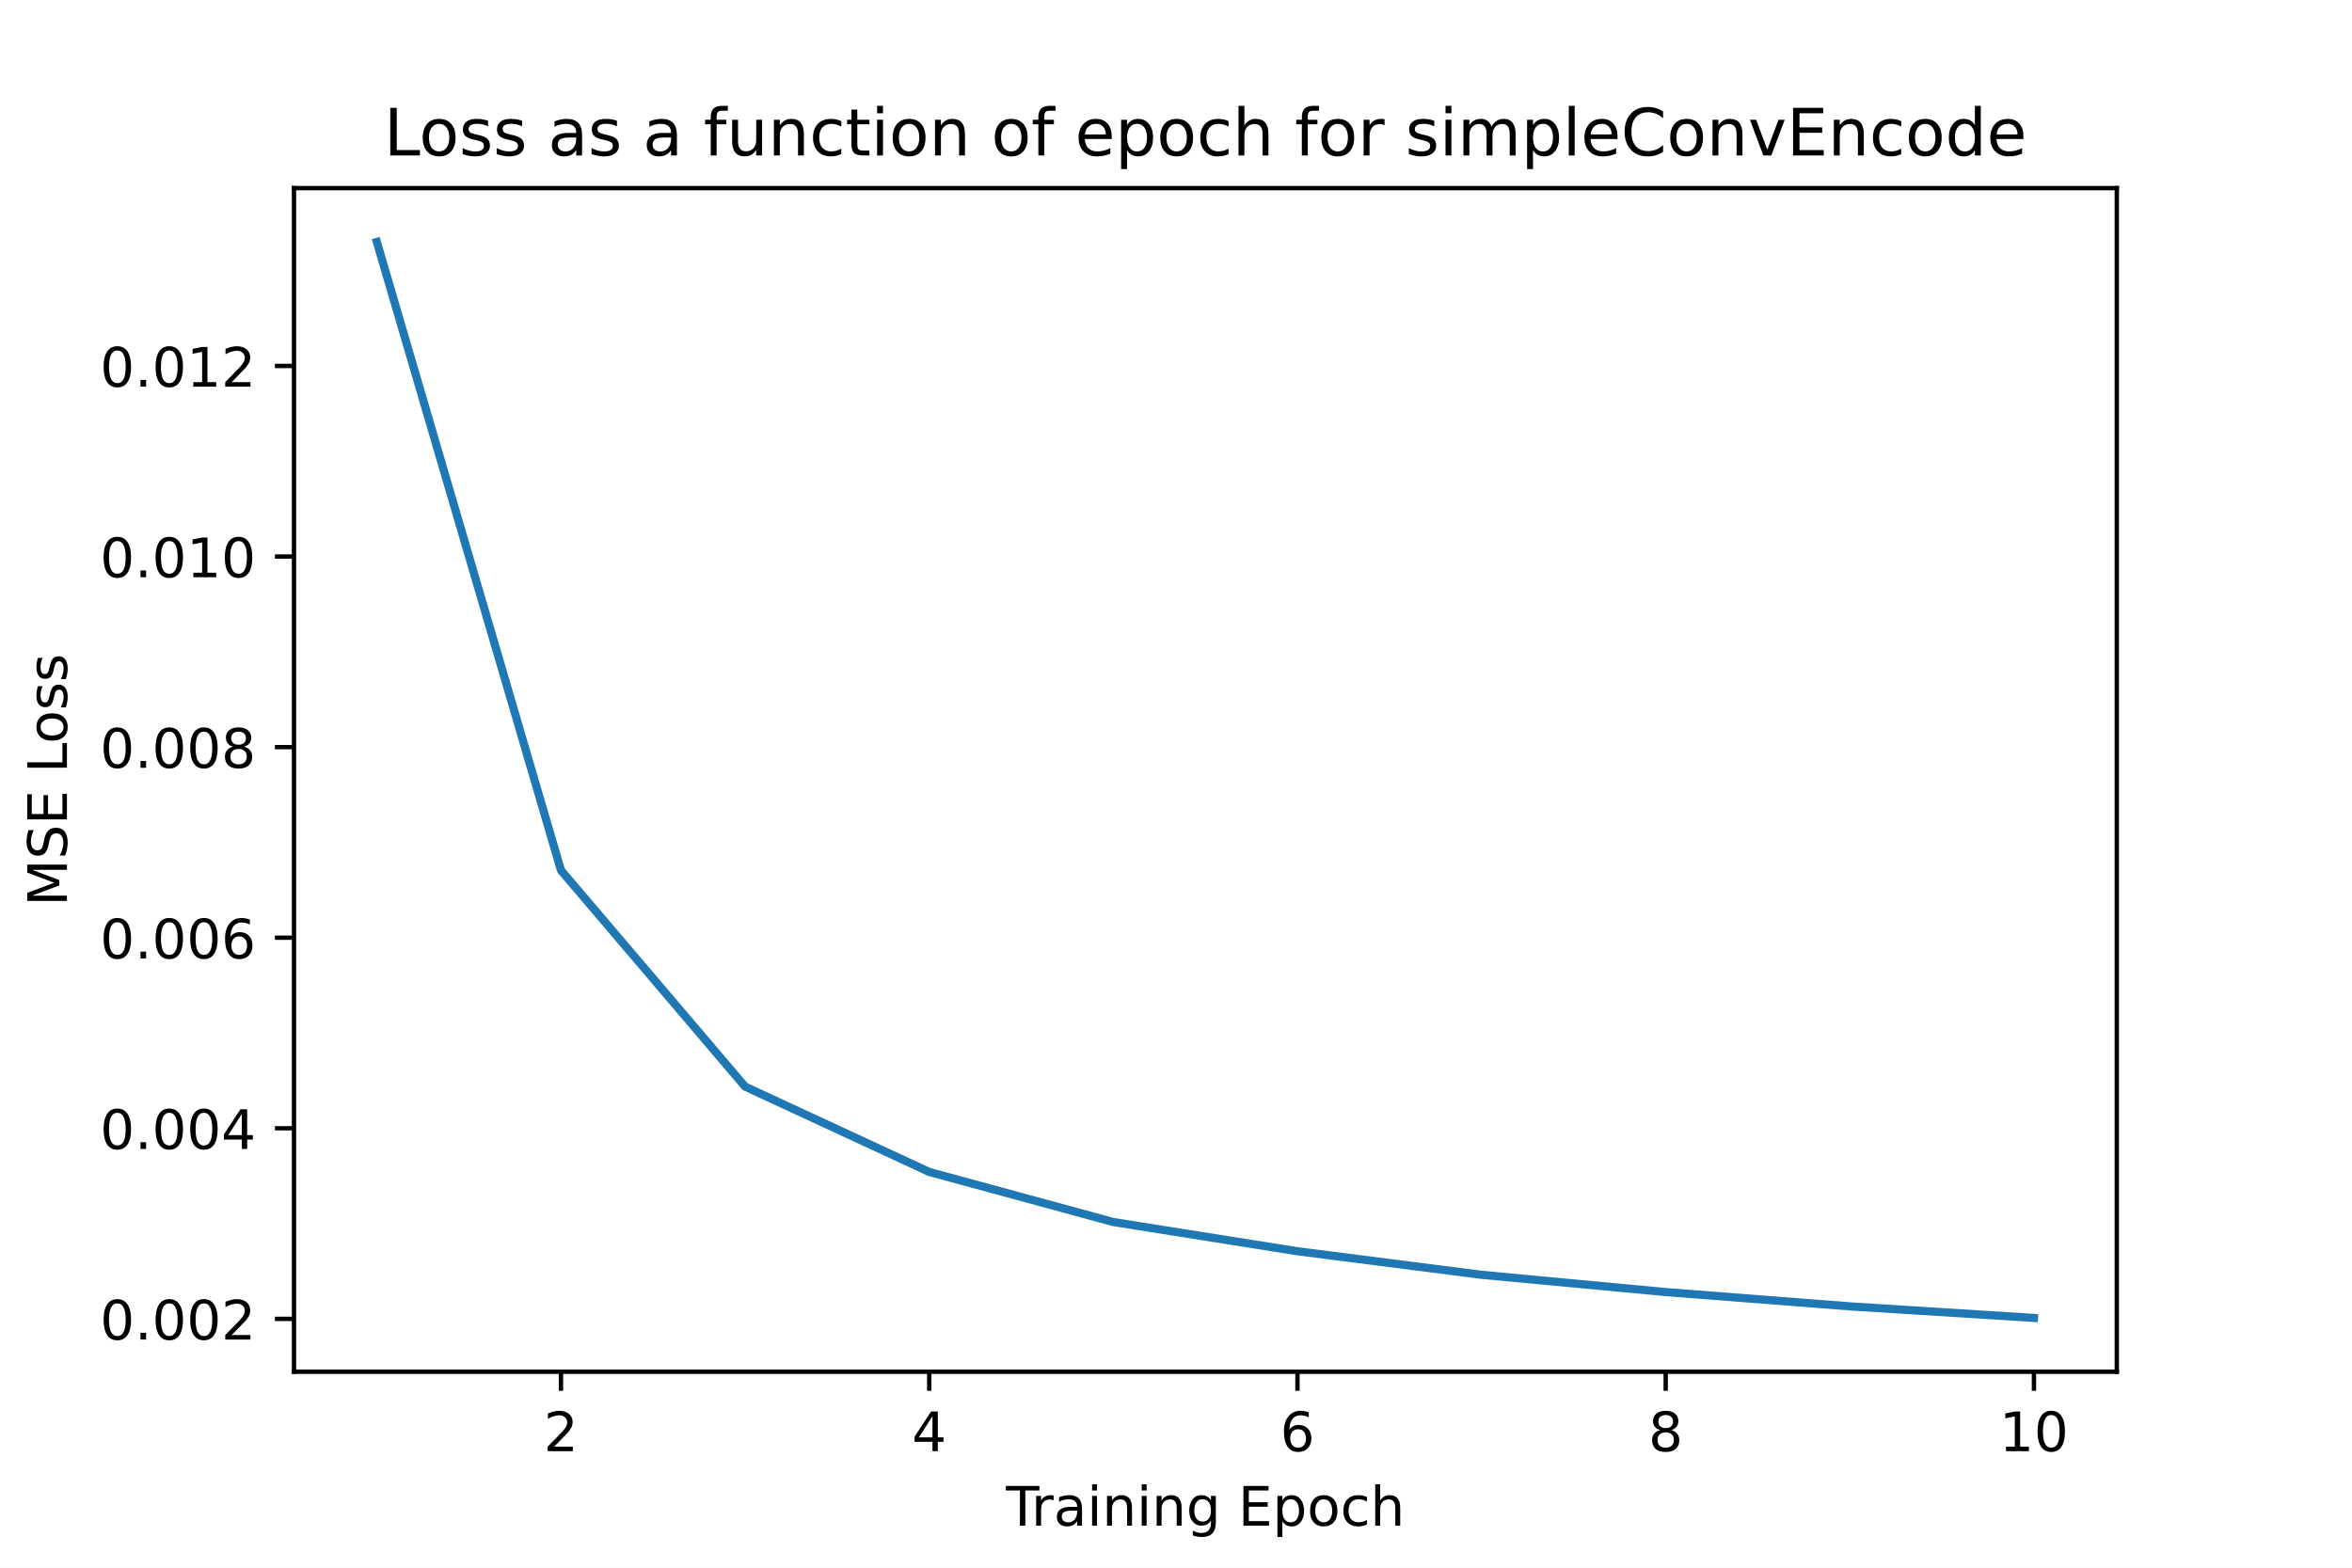
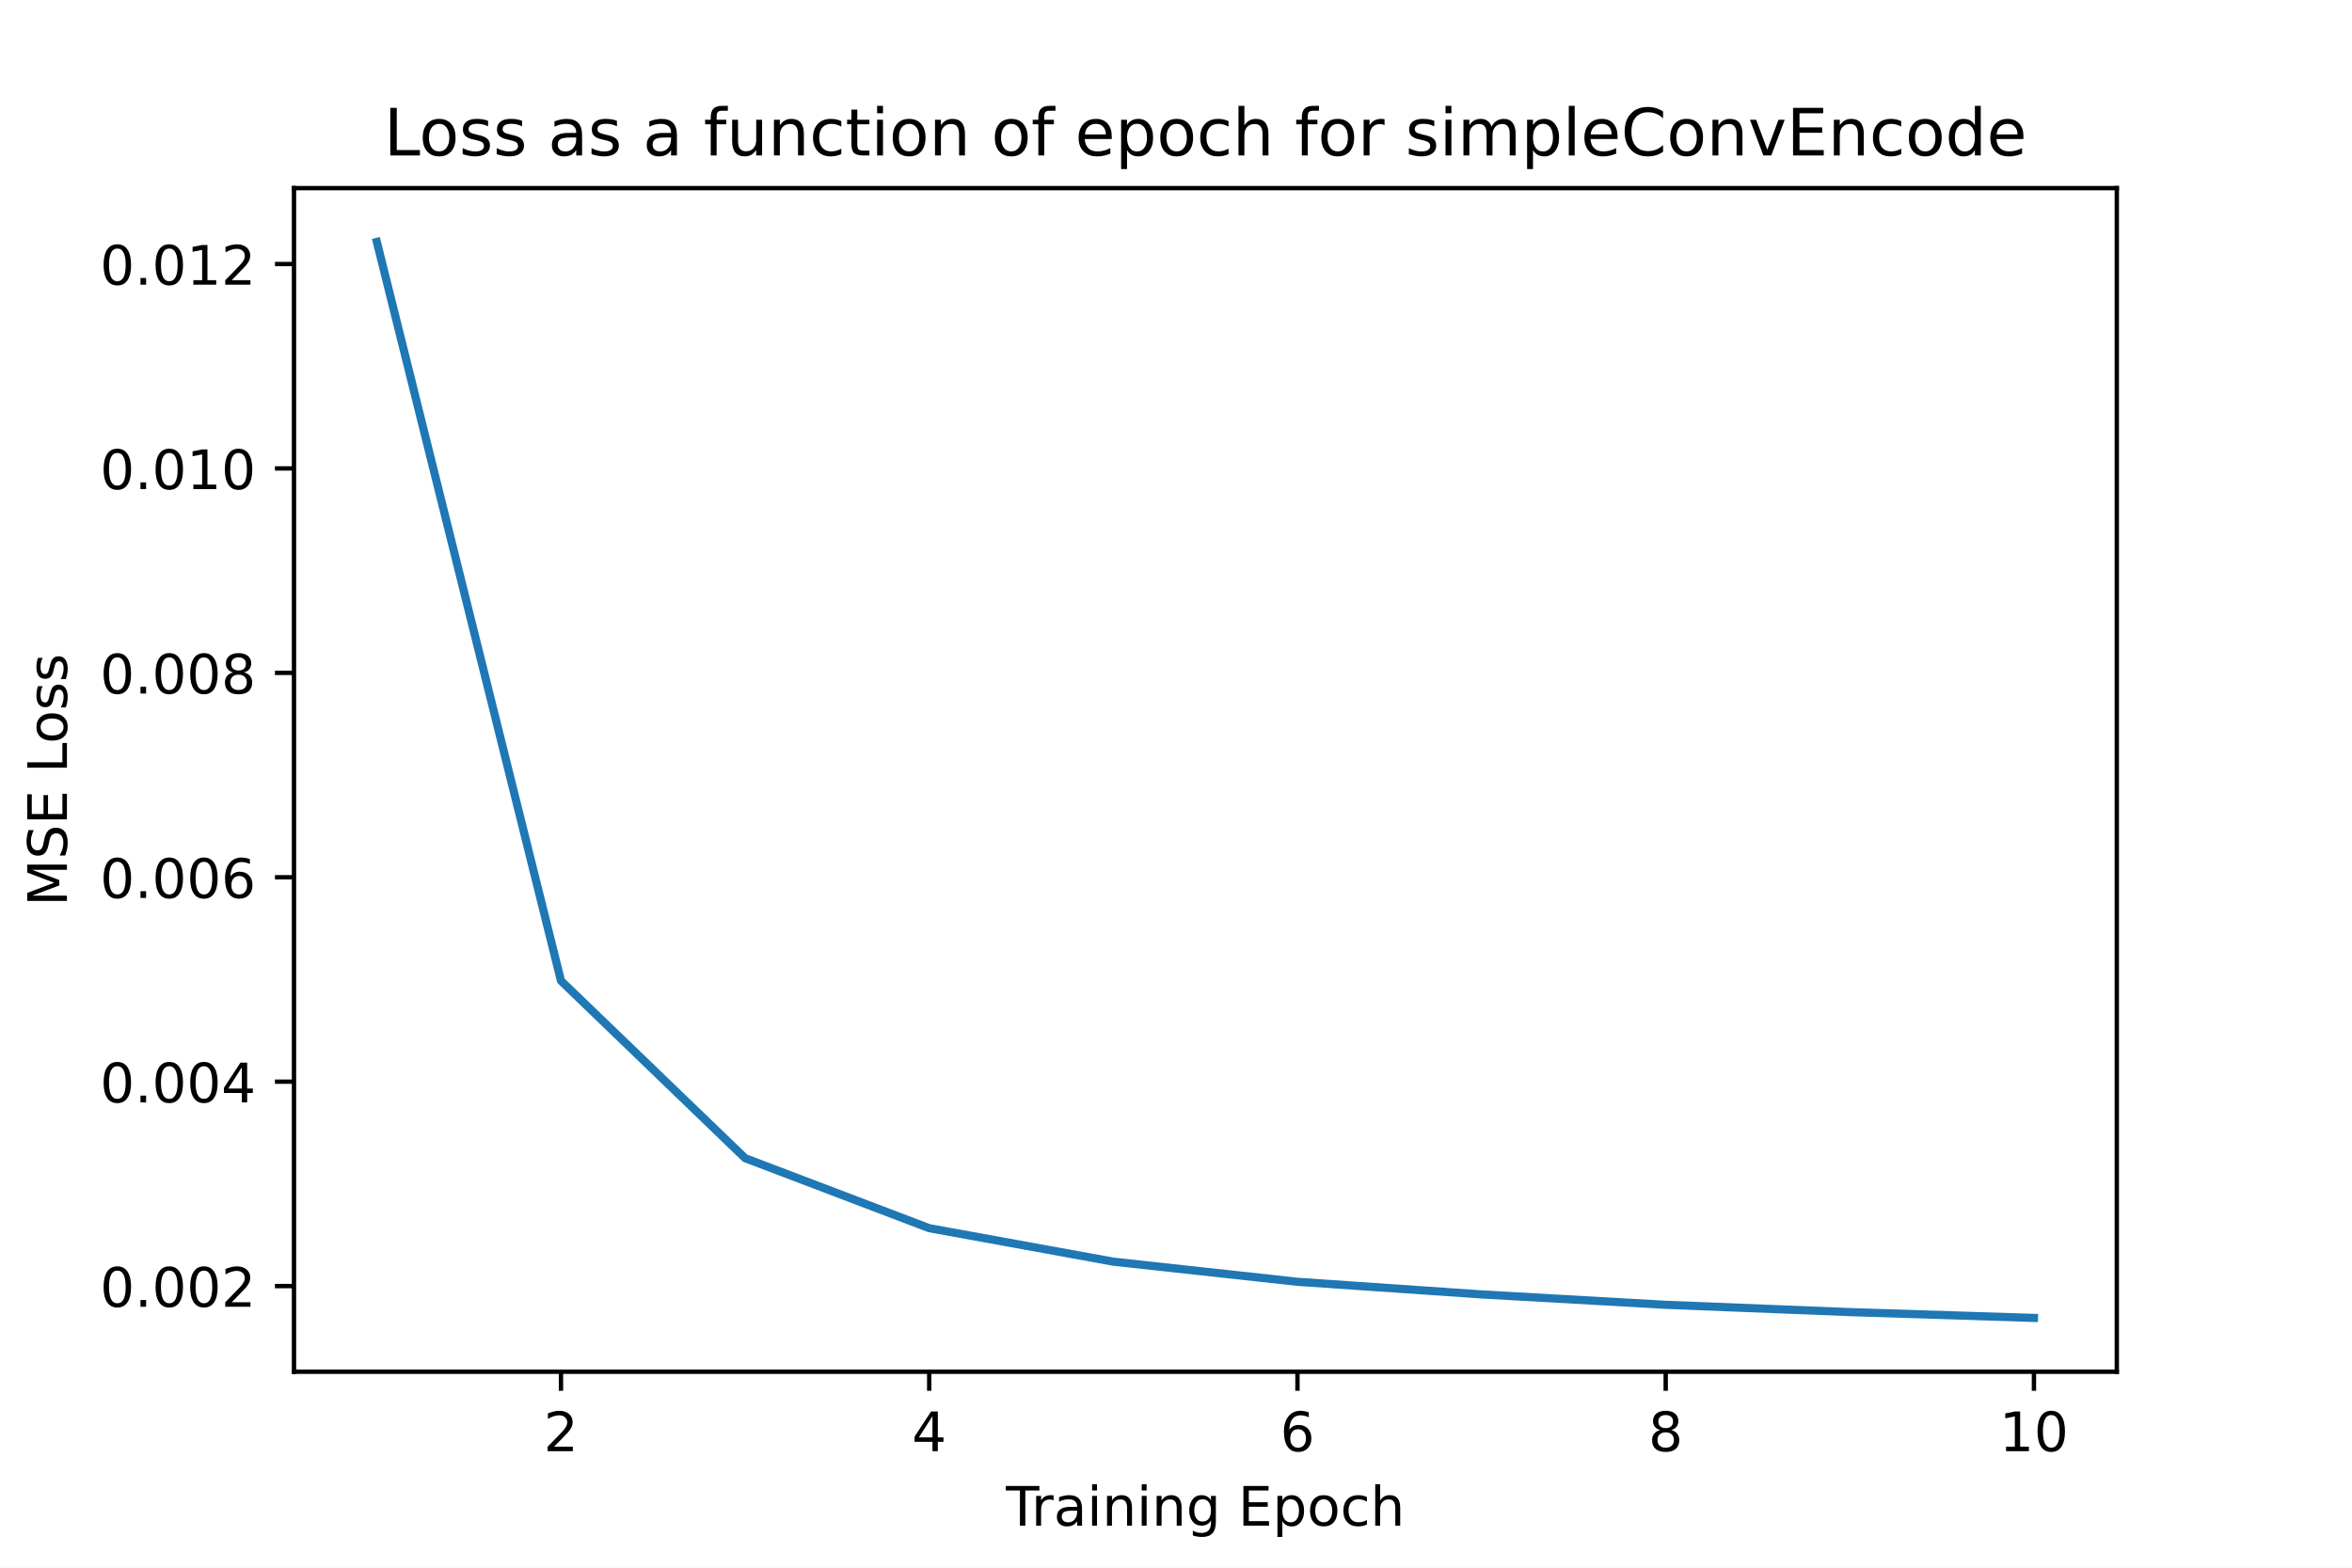
<svg xmlns="http://www.w3.org/2000/svg" xmlns:xlink="http://www.w3.org/1999/xlink" height="288pt" version="1.1" viewBox="0 0 432 288" width="432pt">
  <defs>
    <style type="text/css">*{stroke-linecap:butt;stroke-linejoin:round;}</style>
  </defs>
  <g id="figure_1">
    <g id="patch_1">
      <path d="M 0 288  L 432 288  L 432 0  L 0 0  z " style="fill:#ffffff;" />
    </g>
    <g id="axes_1">
      <g id="patch_2">
        <path d="M 54 252  L 388.8 252  L 388.8 34.56  L 54 34.56  z " style="fill:#ffffff;" />
      </g>
      <g id="matplotlib.axis_1">
        <g id="xtick_1">
          <g id="line2d_1">
            <defs>
-               <path d="M 0 0  L 0 3.5  " id="m3f1c26eecf" style="stroke:#000000;stroke-width:0.8;" />
+               <path d="M 0 0  L 0 3.5  " id="me44f88706d" style="stroke:#000000;stroke-width:0.8;" />
            </defs>
            <g>
-               <use style="stroke:#000000;stroke-width:0.8;" x="103.036" xlink:href="#m3f1c26eecf" y="252" />
+               <use style="stroke:#000000;stroke-width:0.8;" x="103.036" xlink:href="#me44f88706d" y="252" />
            </g>
          </g>
          <g id="text_1">
            <g transform="translate(99.85511 266.5984)scale(0.1 -0.1)">
              <defs>
                <path d="M 19.188 8.297  L 53.609 8.297  L 53.609 0  L 7.328 0  L 7.328 8.297  Q 12.938 14.109 22.625 23.891  Q 32.328 33.688 34.812 36.531  Q 39.547 41.844 41.422 45.531  Q 43.312 49.219 43.312 52.781  Q 43.312 58.594 39.234 62.25  Q 35.156 65.922 28.609 65.922  Q 23.969 65.922 18.812 64.312  Q 13.672 62.703 7.812 59.422  L 7.812 69.391  Q 13.766 71.781 18.938 73  Q 24.125 74.219 28.422 74.219  Q 39.75 74.219 46.484 68.547  Q 53.219 62.891 53.219 53.422  Q 53.219 48.922 51.531 44.891  Q 49.859 40.875 45.406 35.406  Q 44.188 33.984 37.641 27.219  Q 31.109 20.453 19.188 8.297  z " id="DejaVuSans-50" />
              </defs>
              <use xlink:href="#DejaVuSans-50" />
            </g>
          </g>
        </g>
        <g id="xtick_2">
          <g id="line2d_2">
            <g>
-               <use style="stroke:#000000;stroke-width:0.8;" x="170.673" xlink:href="#m3f1c26eecf" y="252" />
+               <use style="stroke:#000000;stroke-width:0.8;" x="170.673" xlink:href="#me44f88706d" y="252" />
            </g>
          </g>
          <g id="text_2">
            <g transform="translate(167.4915 266.5984)scale(0.1 -0.1)">
              <defs>
                <path d="M 37.797 64.312  L 12.891 25.391  L 37.797 25.391  z M 35.203 72.906  L 47.609 72.906  L 47.609 25.391  L 58.016 25.391  L 58.016 17.188  L 47.609 17.188  L 47.609 0  L 37.797 0  L 37.797 17.188  L 4.891 17.188  L 4.891 26.703  z " id="DejaVuSans-52" />
              </defs>
              <use xlink:href="#DejaVuSans-52" />
            </g>
          </g>
        </g>
        <g id="xtick_3">
          <g id="line2d_3">
            <g>
-               <use style="stroke:#000000;stroke-width:0.8;" x="238.309" xlink:href="#m3f1c26eecf" y="252" />
+               <use style="stroke:#000000;stroke-width:0.8;" x="238.309" xlink:href="#me44f88706d" y="252" />
            </g>
          </g>
          <g id="text_3">
            <g transform="translate(235.1278 266.5984)scale(0.1 -0.1)">
              <defs>
                <path d="M 33.016 40.375  Q 26.375 40.375 22.484 35.828  Q 18.609 31.297 18.609 23.391  Q 18.609 15.531 22.484 10.953  Q 26.375 6.391 33.016 6.391  Q 39.656 6.391 43.531 10.953  Q 47.406 15.531 47.406 23.391  Q 47.406 31.297 43.531 35.828  Q 39.656 40.375 33.016 40.375  z M 52.594 71.297  L 52.594 62.312  Q 48.875 64.062 45.094 64.984  Q 41.312 65.922 37.594 65.922  Q 27.828 65.922 22.672 59.328  Q 17.531 52.734 16.797 39.406  Q 19.672 43.656 24.016 45.922  Q 28.375 48.188 33.594 48.188  Q 44.578 48.188 50.953 41.516  Q 57.328 34.859 57.328 23.391  Q 57.328 12.156 50.688 5.359  Q 44.047 -1.422 33.016 -1.422  Q 20.359 -1.422 13.672 8.266  Q 6.984 17.969 6.984 36.375  Q 6.984 53.656 15.188 63.938  Q 23.391 74.219 37.203 74.219  Q 40.922 74.219 44.703 73.484  Q 48.484 72.75 52.594 71.297  z " id="DejaVuSans-54" />
              </defs>
              <use xlink:href="#DejaVuSans-54" />
            </g>
          </g>
        </g>
        <g id="xtick_4">
          <g id="line2d_4">
            <g>
-               <use style="stroke:#000000;stroke-width:0.8;" x="305.945" xlink:href="#m3f1c26eecf" y="252" />
+               <use style="stroke:#000000;stroke-width:0.8;" x="305.945" xlink:href="#me44f88706d" y="252" />
            </g>
          </g>
          <g id="text_4">
            <g transform="translate(302.7642 266.5984)scale(0.1 -0.1)">
              <defs>
                <path d="M 31.781 34.625  Q 24.75 34.625 20.719 30.859  Q 16.703 27.094 16.703 20.516  Q 16.703 13.922 20.719 10.156  Q 24.75 6.391 31.781 6.391  Q 38.812 6.391 42.859 10.172  Q 46.922 13.969 46.922 20.516  Q 46.922 27.094 42.891 30.859  Q 38.875 34.625 31.781 34.625  z M 21.922 38.812  Q 15.578 40.375 12.031 44.719  Q 8.5 49.078 8.5 55.328  Q 8.5 64.062 14.719 69.141  Q 20.953 74.219 31.781 74.219  Q 42.672 74.219 48.875 69.141  Q 55.078 64.062 55.078 55.328  Q 55.078 49.078 51.531 44.719  Q 48 40.375 41.703 38.812  Q 48.828 37.156 52.797 32.312  Q 56.781 27.484 56.781 20.516  Q 56.781 9.906 50.312 4.234  Q 43.844 -1.422 31.781 -1.422  Q 19.734 -1.422 13.25 4.234  Q 6.781 9.906 6.781 20.516  Q 6.781 27.484 10.781 32.312  Q 14.797 37.156 21.922 38.812  z M 18.312 54.391  Q 18.312 48.734 21.844 45.562  Q 25.391 42.391 31.781 42.391  Q 38.141 42.391 41.719 45.562  Q 45.312 48.734 45.312 54.391  Q 45.312 60.062 41.719 63.234  Q 38.141 66.406 31.781 66.406  Q 25.391 66.406 21.844 63.234  Q 18.312 60.062 18.312 54.391  z " id="DejaVuSans-56" />
              </defs>
              <use xlink:href="#DejaVuSans-56" />
            </g>
          </g>
        </g>
        <g id="xtick_5">
          <g id="line2d_5">
            <g>
-               <use style="stroke:#000000;stroke-width:0.8;" x="373.582" xlink:href="#m3f1c26eecf" y="252" />
+               <use style="stroke:#000000;stroke-width:0.8;" x="373.582" xlink:href="#me44f88706d" y="252" />
            </g>
          </g>
          <g id="text_5">
            <g transform="translate(367.2193 266.5984)scale(0.1 -0.1)">
              <defs>
                <path d="M 12.406 8.297  L 28.516 8.297  L 28.516 63.922  L 10.984 60.406  L 10.984 69.391  L 28.422 72.906  L 38.281 72.906  L 38.281 8.297  L 54.391 8.297  L 54.391 0  L 12.406 0  z " id="DejaVuSans-49" />
                <path d="M 31.781 66.406  Q 24.172 66.406 20.328 58.906  Q 16.5 51.422 16.5 36.375  Q 16.5 21.391 20.328 13.891  Q 24.172 6.391 31.781 6.391  Q 39.453 6.391 43.281 13.891  Q 47.125 21.391 47.125 36.375  Q 47.125 51.422 43.281 58.906  Q 39.453 66.406 31.781 66.406  z M 31.781 74.219  Q 44.047 74.219 50.516 64.516  Q 56.984 54.828 56.984 36.375  Q 56.984 17.969 50.516 8.266  Q 44.047 -1.422 31.781 -1.422  Q 19.531 -1.422 13.062 8.266  Q 6.594 17.969 6.594 36.375  Q 6.594 54.828 13.062 64.516  Q 19.531 74.219 31.781 74.219  z " id="DejaVuSans-48" />
              </defs>
              <use xlink:href="#DejaVuSans-49" />
              <use x="63.623" xlink:href="#DejaVuSans-48" />
            </g>
          </g>
        </g>
        <g id="text_6">
          <g transform="translate(184.7742 280.2766)scale(0.1 -0.1)">
            <defs>
              <path d="M -0.297 72.906  L 61.375 72.906  L 61.375 64.594  L 35.5 64.594  L 35.5 0  L 25.594 0  L 25.594 64.594  L -0.297 64.594  z " id="DejaVuSans-84" />
              <path d="M 41.109 46.297  Q 39.594 47.172 37.812 47.578  Q 36.031 48 33.891 48  Q 26.266 48 22.188 43.047  Q 18.109 38.094 18.109 28.812  L 18.109 0  L 9.078 0  L 9.078 54.688  L 18.109 54.688  L 18.109 46.188  Q 20.953 51.172 25.484 53.578  Q 30.031 56 36.531 56  Q 37.453 56 38.578 55.875  Q 39.703 55.766 41.062 55.516  z " id="DejaVuSans-114" />
              <path d="M 34.281 27.484  Q 23.391 27.484 19.188 25  Q 14.984 22.516 14.984 16.5  Q 14.984 11.719 18.141 8.906  Q 21.297 6.109 26.703 6.109  Q 34.188 6.109 38.703 11.406  Q 43.219 16.703 43.219 25.484  L 43.219 27.484  z M 52.203 31.203  L 52.203 0  L 43.219 0  L 43.219 8.297  Q 40.141 3.328 35.547 0.953  Q 30.953 -1.422 24.312 -1.422  Q 15.922 -1.422 10.953 3.297  Q 6 8.016 6 15.922  Q 6 25.141 12.172 29.828  Q 18.359 34.516 30.609 34.516  L 43.219 34.516  L 43.219 35.406  Q 43.219 41.609 39.141 45  Q 35.062 48.391 27.688 48.391  Q 23 48.391 18.547 47.266  Q 14.109 46.141 10.016 43.891  L 10.016 52.203  Q 14.938 54.109 19.578 55.047  Q 24.219 56 28.609 56  Q 40.484 56 46.344 49.844  Q 52.203 43.703 52.203 31.203  z " id="DejaVuSans-97" />
              <path d="M 9.422 54.688  L 18.406 54.688  L 18.406 0  L 9.422 0  z M 9.422 75.984  L 18.406 75.984  L 18.406 64.594  L 9.422 64.594  z " id="DejaVuSans-105" />
              <path d="M 54.891 33.016  L 54.891 0  L 45.906 0  L 45.906 32.719  Q 45.906 40.484 42.875 44.328  Q 39.844 48.188 33.797 48.188  Q 26.516 48.188 22.312 43.547  Q 18.109 38.922 18.109 30.906  L 18.109 0  L 9.078 0  L 9.078 54.688  L 18.109 54.688  L 18.109 46.188  Q 21.344 51.125 25.703 53.562  Q 30.078 56 35.797 56  Q 45.219 56 50.047 50.172  Q 54.891 44.344 54.891 33.016  z " id="DejaVuSans-110" />
              <path d="M 45.406 27.984  Q 45.406 37.75 41.375 43.109  Q 37.359 48.484 30.078 48.484  Q 22.859 48.484 18.828 43.109  Q 14.797 37.75 14.797 27.984  Q 14.797 18.266 18.828 12.891  Q 22.859 7.516 30.078 7.516  Q 37.359 7.516 41.375 12.891  Q 45.406 18.266 45.406 27.984  z M 54.391 6.781  Q 54.391 -7.172 48.188 -13.984  Q 42 -20.797 29.203 -20.797  Q 24.469 -20.797 20.266 -20.094  Q 16.062 -19.391 12.109 -17.922  L 12.109 -9.188  Q 16.062 -11.328 19.922 -12.344  Q 23.781 -13.375 27.781 -13.375  Q 36.625 -13.375 41.016 -8.766  Q 45.406 -4.156 45.406 5.172  L 45.406 9.625  Q 42.625 4.781 38.281 2.391  Q 33.938 0 27.875 0  Q 17.828 0 11.672 7.656  Q 5.516 15.328 5.516 27.984  Q 5.516 40.672 11.672 48.328  Q 17.828 56 27.875 56  Q 33.938 56 38.281 53.609  Q 42.625 51.219 45.406 46.391  L 45.406 54.688  L 54.391 54.688  z " id="DejaVuSans-103" />
              <path id="DejaVuSans-32" />
              <path d="M 9.812 72.906  L 55.906 72.906  L 55.906 64.594  L 19.672 64.594  L 19.672 43.016  L 54.391 43.016  L 54.391 34.719  L 19.672 34.719  L 19.672 8.297  L 56.781 8.297  L 56.781 0  L 9.812 0  z " id="DejaVuSans-69" />
              <path d="M 18.109 8.203  L 18.109 -20.797  L 9.078 -20.797  L 9.078 54.688  L 18.109 54.688  L 18.109 46.391  Q 20.953 51.266 25.266 53.625  Q 29.594 56 35.594 56  Q 45.562 56 51.781 48.094  Q 58.016 40.188 58.016 27.297  Q 58.016 14.406 51.781 6.484  Q 45.562 -1.422 35.594 -1.422  Q 29.594 -1.422 25.266 0.953  Q 20.953 3.328 18.109 8.203  z M 48.688 27.297  Q 48.688 37.203 44.609 42.844  Q 40.531 48.484 33.406 48.484  Q 26.266 48.484 22.188 42.844  Q 18.109 37.203 18.109 27.297  Q 18.109 17.391 22.188 11.75  Q 26.266 6.109 33.406 6.109  Q 40.531 6.109 44.609 11.75  Q 48.688 17.391 48.688 27.297  z " id="DejaVuSans-112" />
              <path d="M 30.609 48.391  Q 23.391 48.391 19.188 42.75  Q 14.984 37.109 14.984 27.297  Q 14.984 17.484 19.156 11.844  Q 23.344 6.203 30.609 6.203  Q 37.797 6.203 41.984 11.859  Q 46.188 17.531 46.188 27.297  Q 46.188 37.016 41.984 42.703  Q 37.797 48.391 30.609 48.391  z M 30.609 56  Q 42.328 56 49.016 48.375  Q 55.719 40.766 55.719 27.297  Q 55.719 13.875 49.016 6.219  Q 42.328 -1.422 30.609 -1.422  Q 18.844 -1.422 12.172 6.219  Q 5.516 13.875 5.516 27.297  Q 5.516 40.766 12.172 48.375  Q 18.844 56 30.609 56  z " id="DejaVuSans-111" />
              <path d="M 48.781 52.594  L 48.781 44.188  Q 44.969 46.297 41.141 47.344  Q 37.312 48.391 33.406 48.391  Q 24.656 48.391 19.812 42.844  Q 14.984 37.312 14.984 27.297  Q 14.984 17.281 19.812 11.734  Q 24.656 6.203 33.406 6.203  Q 37.312 6.203 41.141 7.25  Q 44.969 8.297 48.781 10.406  L 48.781 2.094  Q 45.016 0.344 40.984 -0.531  Q 36.969 -1.422 32.422 -1.422  Q 20.062 -1.422 12.781 6.344  Q 5.516 14.109 5.516 27.297  Q 5.516 40.672 12.859 48.328  Q 20.219 56 33.016 56  Q 37.156 56 41.109 55.141  Q 45.062 54.297 48.781 52.594  z " id="DejaVuSans-99" />
              <path d="M 54.891 33.016  L 54.891 0  L 45.906 0  L 45.906 32.719  Q 45.906 40.484 42.875 44.328  Q 39.844 48.188 33.797 48.188  Q 26.516 48.188 22.312 43.547  Q 18.109 38.922 18.109 30.906  L 18.109 0  L 9.078 0  L 9.078 75.984  L 18.109 75.984  L 18.109 46.188  Q 21.344 51.125 25.703 53.562  Q 30.078 56 35.797 56  Q 45.219 56 50.047 50.172  Q 54.891 44.344 54.891 33.016  z " id="DejaVuSans-104" />
            </defs>
            <use xlink:href="#DejaVuSans-84" />
            <use x="46.334" xlink:href="#DejaVuSans-114" />
            <use x="87.447" xlink:href="#DejaVuSans-97" />
            <use x="148.727" xlink:href="#DejaVuSans-105" />
            <use x="176.51" xlink:href="#DejaVuSans-110" />
            <use x="239.889" xlink:href="#DejaVuSans-105" />
            <use x="267.672" xlink:href="#DejaVuSans-110" />
            <use x="331.051" xlink:href="#DejaVuSans-103" />
            <use x="394.527" xlink:href="#DejaVuSans-32" />
            <use x="426.314" xlink:href="#DejaVuSans-69" />
            <use x="489.498" xlink:href="#DejaVuSans-112" />
            <use x="552.975" xlink:href="#DejaVuSans-111" />
            <use x="614.156" xlink:href="#DejaVuSans-99" />
            <use x="669.137" xlink:href="#DejaVuSans-104" />
          </g>
        </g>
      </g>
      <g id="matplotlib.axis_2">
        <g id="ytick_1">
          <g id="line2d_6">
            <defs>
-               <path d="M 0 0  L -3.5 0  " id="mc536de2597" style="stroke:#000000;stroke-width:0.8;" />
+               <path d="M 0 0  L -3.5 0  " id="mf434c0aca6" style="stroke:#000000;stroke-width:0.8;" />
            </defs>
            <g>
-               <use style="stroke:#000000;stroke-width:0.8;" x="54" xlink:href="#mc536de2597" y="242.287" />
+               <use style="stroke:#000000;stroke-width:0.8;" x="54" xlink:href="#mf434c0aca6" y="236.266" />
            </g>
          </g>
          <g id="text_7">
-             <g transform="translate(18.37187 246.0859)scale(0.1 -0.1)">
+             <g transform="translate(18.37187 240.0656)scale(0.1 -0.1)">
              <defs>
                <path d="M 10.688 12.406  L 21 12.406  L 21 0  L 10.688 0  z " id="DejaVuSans-46" />
              </defs>
              <use xlink:href="#DejaVuSans-48" />
              <use x="63.623" xlink:href="#DejaVuSans-46" />
              <use x="95.41" xlink:href="#DejaVuSans-48" />
              <use x="159.033" xlink:href="#DejaVuSans-48" />
              <use x="222.656" xlink:href="#DejaVuSans-50" />
            </g>
          </g>
        </g>
        <g id="ytick_2">
          <g id="line2d_7">
            <g>
-               <use style="stroke:#000000;stroke-width:0.8;" x="54" xlink:href="#mc536de2597" y="207.275" />
+               <use style="stroke:#000000;stroke-width:0.8;" x="54" xlink:href="#mf434c0aca6" y="198.714" />
            </g>
          </g>
          <g id="text_8">
-             <g transform="translate(18.37187 211.0747)scale(0.1 -0.1)">
+             <g transform="translate(18.37187 202.513)scale(0.1 -0.1)">
              <use xlink:href="#DejaVuSans-48" />
              <use x="63.623" xlink:href="#DejaVuSans-46" />
              <use x="95.41" xlink:href="#DejaVuSans-48" />
              <use x="159.033" xlink:href="#DejaVuSans-48" />
              <use x="222.656" xlink:href="#DejaVuSans-52" />
            </g>
          </g>
        </g>
        <g id="ytick_3">
          <g id="line2d_8">
            <g>
-               <use style="stroke:#000000;stroke-width:0.8;" x="54" xlink:href="#mc536de2597" y="172.264" />
+               <use style="stroke:#000000;stroke-width:0.8;" x="54" xlink:href="#mf434c0aca6" y="161.161" />
            </g>
          </g>
          <g id="text_9">
-             <g transform="translate(18.37187 176.0635)scale(0.1 -0.1)">
+             <g transform="translate(18.37187 164.9604)scale(0.1 -0.1)">
              <use xlink:href="#DejaVuSans-48" />
              <use x="63.623" xlink:href="#DejaVuSans-46" />
              <use x="95.41" xlink:href="#DejaVuSans-48" />
              <use x="159.033" xlink:href="#DejaVuSans-48" />
              <use x="222.656" xlink:href="#DejaVuSans-54" />
            </g>
          </g>
        </g>
        <g id="ytick_4">
          <g id="line2d_9">
            <g>
-               <use style="stroke:#000000;stroke-width:0.8;" x="54" xlink:href="#mc536de2597" y="137.253" />
+               <use style="stroke:#000000;stroke-width:0.8;" x="54" xlink:href="#mf434c0aca6" y="123.609" />
            </g>
          </g>
          <g id="text_10">
-             <g transform="translate(18.37187 141.0523)scale(0.1 -0.1)">
+             <g transform="translate(18.37187 127.4079)scale(0.1 -0.1)">
              <use xlink:href="#DejaVuSans-48" />
              <use x="63.623" xlink:href="#DejaVuSans-46" />
              <use x="95.41" xlink:href="#DejaVuSans-48" />
              <use x="159.033" xlink:href="#DejaVuSans-48" />
              <use x="222.656" xlink:href="#DejaVuSans-56" />
            </g>
          </g>
        </g>
        <g id="ytick_5">
          <g id="line2d_10">
            <g>
-               <use style="stroke:#000000;stroke-width:0.8;" x="54" xlink:href="#mc536de2597" y="102.242" />
+               <use style="stroke:#000000;stroke-width:0.8;" x="54" xlink:href="#mf434c0aca6" y="86.056" />
            </g>
          </g>
          <g id="text_11">
-             <g transform="translate(18.37187 106.0412)scale(0.1 -0.1)">
+             <g transform="translate(18.37187 89.85532)scale(0.1 -0.1)">
              <use xlink:href="#DejaVuSans-48" />
              <use x="63.623" xlink:href="#DejaVuSans-46" />
              <use x="95.41" xlink:href="#DejaVuSans-48" />
              <use x="159.033" xlink:href="#DejaVuSans-49" />
              <use x="222.656" xlink:href="#DejaVuSans-48" />
            </g>
          </g>
        </g>
        <g id="ytick_6">
          <g id="line2d_11">
            <g>
-               <use style="stroke:#000000;stroke-width:0.8;" x="54" xlink:href="#mc536de2597" y="67.231" />
+               <use style="stroke:#000000;stroke-width:0.8;" x="54" xlink:href="#mf434c0aca6" y="48.504" />
            </g>
          </g>
          <g id="text_12">
-             <g transform="translate(18.37187 71.03001)scale(0.1 -0.1)">
+             <g transform="translate(18.37187 52.30277)scale(0.1 -0.1)">
              <use xlink:href="#DejaVuSans-48" />
              <use x="63.623" xlink:href="#DejaVuSans-46" />
              <use x="95.41" xlink:href="#DejaVuSans-48" />
              <use x="159.033" xlink:href="#DejaVuSans-49" />
              <use x="222.656" xlink:href="#DejaVuSans-50" />
            </g>
          </g>
        </g>
        <g id="text_13">
          <g transform="translate(12.29219 166.4839)rotate(-90)scale(0.1 -0.1)">
            <defs>
              <path d="M 9.812 72.906  L 24.516 72.906  L 43.109 23.297  L 61.812 72.906  L 76.516 72.906  L 76.516 0  L 66.891 0  L 66.891 64.016  L 48.094 14.016  L 38.188 14.016  L 19.391 64.016  L 19.391 0  L 9.812 0  z " id="DejaVuSans-77" />
              <path d="M 53.516 70.516  L 53.516 60.891  Q 47.906 63.578 42.922 64.891  Q 37.938 66.219 33.297 66.219  Q 25.25 66.219 20.875 63.094  Q 16.5 59.969 16.5 54.203  Q 16.5 49.359 19.406 46.891  Q 22.312 44.438 30.422 42.922  L 36.375 41.703  Q 47.406 39.594 52.656 34.297  Q 57.906 29 57.906 20.125  Q 57.906 9.516 50.797 4.047  Q 43.703 -1.422 29.984 -1.422  Q 24.812 -1.422 18.969 -0.25  Q 13.141 0.922 6.891 3.219  L 6.891 13.375  Q 12.891 10.016 18.656 8.297  Q 24.422 6.594 29.984 6.594  Q 38.422 6.594 43.016 9.906  Q 47.609 13.234 47.609 19.391  Q 47.609 24.75 44.312 27.781  Q 41.016 30.812 33.5 32.328  L 27.484 33.5  Q 16.453 35.688 11.516 40.375  Q 6.594 45.062 6.594 53.422  Q 6.594 63.094 13.406 68.656  Q 20.219 74.219 32.172 74.219  Q 37.312 74.219 42.625 73.281  Q 47.953 72.359 53.516 70.516  z " id="DejaVuSans-83" />
              <path d="M 9.812 72.906  L 19.672 72.906  L 19.672 8.297  L 55.172 8.297  L 55.172 0  L 9.812 0  z " id="DejaVuSans-76" />
              <path d="M 44.281 53.078  L 44.281 44.578  Q 40.484 46.531 36.375 47.5  Q 32.281 48.484 27.875 48.484  Q 21.188 48.484 17.844 46.438  Q 14.5 44.391 14.5 40.281  Q 14.5 37.156 16.891 35.375  Q 19.281 33.594 26.516 31.984  L 29.594 31.297  Q 39.156 29.25 43.188 25.516  Q 47.219 21.781 47.219 15.094  Q 47.219 7.469 41.188 3.016  Q 35.156 -1.422 24.609 -1.422  Q 20.219 -1.422 15.453 -0.562  Q 10.688 0.297 5.422 2  L 5.422 11.281  Q 10.406 8.688 15.234 7.391  Q 20.062 6.109 24.812 6.109  Q 31.156 6.109 34.562 8.281  Q 37.984 10.453 37.984 14.406  Q 37.984 18.062 35.516 20.016  Q 33.062 21.969 24.703 23.781  L 21.578 24.516  Q 13.234 26.266 9.516 29.906  Q 5.812 33.547 5.812 39.891  Q 5.812 47.609 11.281 51.797  Q 16.75 56 26.812 56  Q 31.781 56 36.172 55.266  Q 40.578 54.547 44.281 53.078  z " id="DejaVuSans-115" />
            </defs>
            <use xlink:href="#DejaVuSans-77" />
            <use x="86.279" xlink:href="#DejaVuSans-83" />
            <use x="149.756" xlink:href="#DejaVuSans-69" />
            <use x="212.939" xlink:href="#DejaVuSans-32" />
            <use x="244.727" xlink:href="#DejaVuSans-76" />
            <use x="298.689" xlink:href="#DejaVuSans-111" />
            <use x="359.871" xlink:href="#DejaVuSans-115" />
            <use x="411.971" xlink:href="#DejaVuSans-115" />
          </g>
        </g>
      </g>
      <g id="line2d_12">
-         <path clip-path="url(#pbd1f42822e)" d="M 69.218 44.444  L 103.036 159.883  L 136.855 199.62  L 170.673 215.296  L 204.491 224.501  L 238.309 229.868  L 272.127 234.197  L 305.945 237.366  L 339.764 239.991  L 373.582 242.116  " style="fill:none;stroke:#1f77b4;stroke-linecap:square;stroke-width:1.5;" />
+         <path clip-path="url(#pf262859188)" d="M 69.218 44.444  L 103.036 180.178  L 136.855 212.765  L 170.673 225.629  L 204.491 231.782  L 238.309 235.478  L 272.127 237.798  L 305.945 239.705  L 339.764 241.045  L 373.582 242.116  " style="fill:none;stroke:#1f77b4;stroke-linecap:square;stroke-width:1.5;" />
      </g>
      <g id="patch_3">
        <path d="M 54 252  L 54 34.56  " style="fill:none;stroke:#000000;stroke-linecap:square;stroke-linejoin:miter;stroke-width:0.8;" />
      </g>
      <g id="patch_4">
        <path d="M 388.8 252  L 388.8 34.56  " style="fill:none;stroke:#000000;stroke-linecap:square;stroke-linejoin:miter;stroke-width:0.8;" />
      </g>
      <g id="patch_5">
        <path d="M 54 252  L 388.8 252  " style="fill:none;stroke:#000000;stroke-linecap:square;stroke-linejoin:miter;stroke-width:0.8;" />
      </g>
      <g id="patch_6">
        <path d="M 54 34.56  L 388.8 34.56  " style="fill:none;stroke:#000000;stroke-linecap:square;stroke-linejoin:miter;stroke-width:0.8;" />
      </g>
      <g id="text_14">
        <g transform="translate(70.51125 28.56)scale(0.12 -0.12)">
          <defs>
            <path d="M 37.109 75.984  L 37.109 68.5  L 28.516 68.5  Q 23.688 68.5 21.797 66.547  Q 19.922 64.594 19.922 59.516  L 19.922 54.688  L 34.719 54.688  L 34.719 47.703  L 19.922 47.703  L 19.922 0  L 10.891 0  L 10.891 47.703  L 2.297 47.703  L 2.297 54.688  L 10.891 54.688  L 10.891 58.5  Q 10.891 67.625 15.141 71.797  Q 19.391 75.984 28.609 75.984  z " id="DejaVuSans-102" />
            <path d="M 8.5 21.578  L 8.5 54.688  L 17.484 54.688  L 17.484 21.922  Q 17.484 14.156 20.5 10.266  Q 23.531 6.391 29.594 6.391  Q 36.859 6.391 41.078 11.031  Q 45.312 15.672 45.312 23.688  L 45.312 54.688  L 54.297 54.688  L 54.297 0  L 45.312 0  L 45.312 8.406  Q 42.047 3.422 37.719 1  Q 33.406 -1.422 27.688 -1.422  Q 18.266 -1.422 13.375 4.438  Q 8.5 10.297 8.5 21.578  z M 31.109 56  z " id="DejaVuSans-117" />
            <path d="M 18.312 70.219  L 18.312 54.688  L 36.812 54.688  L 36.812 47.703  L 18.312 47.703  L 18.312 18.016  Q 18.312 11.328 20.141 9.422  Q 21.969 7.516 27.594 7.516  L 36.812 7.516  L 36.812 0  L 27.594 0  Q 17.188 0 13.234 3.875  Q 9.281 7.766 9.281 18.016  L 9.281 47.703  L 2.688 47.703  L 2.688 54.688  L 9.281 54.688  L 9.281 70.219  z " id="DejaVuSans-116" />
            <path d="M 56.203 29.594  L 56.203 25.203  L 14.891 25.203  Q 15.484 15.922 20.484 11.062  Q 25.484 6.203 34.422 6.203  Q 39.594 6.203 44.453 7.469  Q 49.312 8.734 54.109 11.281  L 54.109 2.781  Q 49.266 0.734 44.188 -0.344  Q 39.109 -1.422 33.891 -1.422  Q 20.797 -1.422 13.156 6.188  Q 5.516 13.812 5.516 26.812  Q 5.516 40.234 12.766 48.109  Q 20.016 56 32.328 56  Q 43.359 56 49.781 48.891  Q 56.203 41.797 56.203 29.594  z M 47.219 32.234  Q 47.125 39.594 43.094 43.984  Q 39.062 48.391 32.422 48.391  Q 24.906 48.391 20.391 44.141  Q 15.875 39.891 15.188 32.172  z " id="DejaVuSans-101" />
            <path d="M 52 44.188  Q 55.375 50.25 60.062 53.125  Q 64.75 56 71.094 56  Q 79.641 56 84.281 50.016  Q 88.922 44.047 88.922 33.016  L 88.922 0  L 79.891 0  L 79.891 32.719  Q 79.891 40.578 77.094 44.375  Q 74.312 48.188 68.609 48.188  Q 61.625 48.188 57.562 43.547  Q 53.516 38.922 53.516 30.906  L 53.516 0  L 44.484 0  L 44.484 32.719  Q 44.484 40.625 41.703 44.406  Q 38.922 48.188 33.109 48.188  Q 26.219 48.188 22.156 43.531  Q 18.109 38.875 18.109 30.906  L 18.109 0  L 9.078 0  L 9.078 54.688  L 18.109 54.688  L 18.109 46.188  Q 21.188 51.219 25.484 53.609  Q 29.781 56 35.688 56  Q 41.656 56 45.828 52.969  Q 50 49.953 52 44.188  z " id="DejaVuSans-109" />
            <path d="M 9.422 75.984  L 18.406 75.984  L 18.406 0  L 9.422 0  z " id="DejaVuSans-108" />
            <path d="M 64.406 67.281  L 64.406 56.891  Q 59.422 61.531 53.781 63.812  Q 48.141 66.109 41.797 66.109  Q 29.297 66.109 22.656 58.469  Q 16.016 50.828 16.016 36.375  Q 16.016 21.969 22.656 14.328  Q 29.297 6.688 41.797 6.688  Q 48.141 6.688 53.781 8.984  Q 59.422 11.281 64.406 15.922  L 64.406 5.609  Q 59.234 2.094 53.438 0.328  Q 47.656 -1.422 41.219 -1.422  Q 24.656 -1.422 15.125 8.703  Q 5.609 18.844 5.609 36.375  Q 5.609 53.953 15.125 64.078  Q 24.656 74.219 41.219 74.219  Q 47.75 74.219 53.531 72.484  Q 59.328 70.75 64.406 67.281  z " id="DejaVuSans-67" />
            <path d="M 2.984 54.688  L 12.5 54.688  L 29.594 8.797  L 46.688 54.688  L 56.203 54.688  L 35.688 0  L 23.484 0  z " id="DejaVuSans-118" />
            <path d="M 45.406 46.391  L 45.406 75.984  L 54.391 75.984  L 54.391 0  L 45.406 0  L 45.406 8.203  Q 42.578 3.328 38.25 0.953  Q 33.938 -1.422 27.875 -1.422  Q 17.969 -1.422 11.734 6.484  Q 5.516 14.406 5.516 27.297  Q 5.516 40.188 11.734 48.094  Q 17.969 56 27.875 56  Q 33.938 56 38.25 53.625  Q 42.578 51.266 45.406 46.391  z M 14.797 27.297  Q 14.797 17.391 18.875 11.75  Q 22.953 6.109 30.078 6.109  Q 37.203 6.109 41.297 11.75  Q 45.406 17.391 45.406 27.297  Q 45.406 37.203 41.297 42.844  Q 37.203 48.484 30.078 48.484  Q 22.953 48.484 18.875 42.844  Q 14.797 37.203 14.797 27.297  z " id="DejaVuSans-100" />
          </defs>
          <use xlink:href="#DejaVuSans-76" />
          <use x="53.963" xlink:href="#DejaVuSans-111" />
          <use x="115.145" xlink:href="#DejaVuSans-115" />
          <use x="167.244" xlink:href="#DejaVuSans-115" />
          <use x="219.344" xlink:href="#DejaVuSans-32" />
          <use x="251.131" xlink:href="#DejaVuSans-97" />
          <use x="312.41" xlink:href="#DejaVuSans-115" />
          <use x="364.51" xlink:href="#DejaVuSans-32" />
          <use x="396.297" xlink:href="#DejaVuSans-97" />
          <use x="457.576" xlink:href="#DejaVuSans-32" />
          <use x="489.363" xlink:href="#DejaVuSans-102" />
          <use x="524.568" xlink:href="#DejaVuSans-117" />
          <use x="587.947" xlink:href="#DejaVuSans-110" />
          <use x="651.326" xlink:href="#DejaVuSans-99" />
          <use x="706.307" xlink:href="#DejaVuSans-116" />
          <use x="745.516" xlink:href="#DejaVuSans-105" />
          <use x="773.299" xlink:href="#DejaVuSans-111" />
          <use x="834.48" xlink:href="#DejaVuSans-110" />
          <use x="897.859" xlink:href="#DejaVuSans-32" />
          <use x="929.646" xlink:href="#DejaVuSans-111" />
          <use x="990.828" xlink:href="#DejaVuSans-102" />
          <use x="1026.033" xlink:href="#DejaVuSans-32" />
          <use x="1057.82" xlink:href="#DejaVuSans-101" />
          <use x="1119.344" xlink:href="#DejaVuSans-112" />
          <use x="1182.82" xlink:href="#DejaVuSans-111" />
          <use x="1244.002" xlink:href="#DejaVuSans-99" />
          <use x="1298.982" xlink:href="#DejaVuSans-104" />
          <use x="1362.361" xlink:href="#DejaVuSans-32" />
          <use x="1394.148" xlink:href="#DejaVuSans-102" />
          <use x="1429.354" xlink:href="#DejaVuSans-111" />
          <use x="1490.535" xlink:href="#DejaVuSans-114" />
          <use x="1531.648" xlink:href="#DejaVuSans-32" />
          <use x="1563.436" xlink:href="#DejaVuSans-115" />
          <use x="1615.535" xlink:href="#DejaVuSans-105" />
          <use x="1643.318" xlink:href="#DejaVuSans-109" />
          <use x="1740.73" xlink:href="#DejaVuSans-112" />
          <use x="1804.207" xlink:href="#DejaVuSans-108" />
          <use x="1831.99" xlink:href="#DejaVuSans-101" />
          <use x="1893.514" xlink:href="#DejaVuSans-67" />
          <use x="1963.338" xlink:href="#DejaVuSans-111" />
          <use x="2024.52" xlink:href="#DejaVuSans-110" />
          <use x="2087.898" xlink:href="#DejaVuSans-118" />
          <use x="2147.078" xlink:href="#DejaVuSans-69" />
          <use x="2210.262" xlink:href="#DejaVuSans-110" />
          <use x="2273.641" xlink:href="#DejaVuSans-99" />
          <use x="2328.621" xlink:href="#DejaVuSans-111" />
          <use x="2389.803" xlink:href="#DejaVuSans-100" />
          <use x="2453.279" xlink:href="#DejaVuSans-101" />
        </g>
      </g>
    </g>
  </g>
  <defs>
-     <clipPath id="pbd1f42822e">
+     <clipPath id="pf262859188">
      <rect height="217.44" width="334.8" x="54" y="34.56" />
    </clipPath>
  </defs>
</svg>
